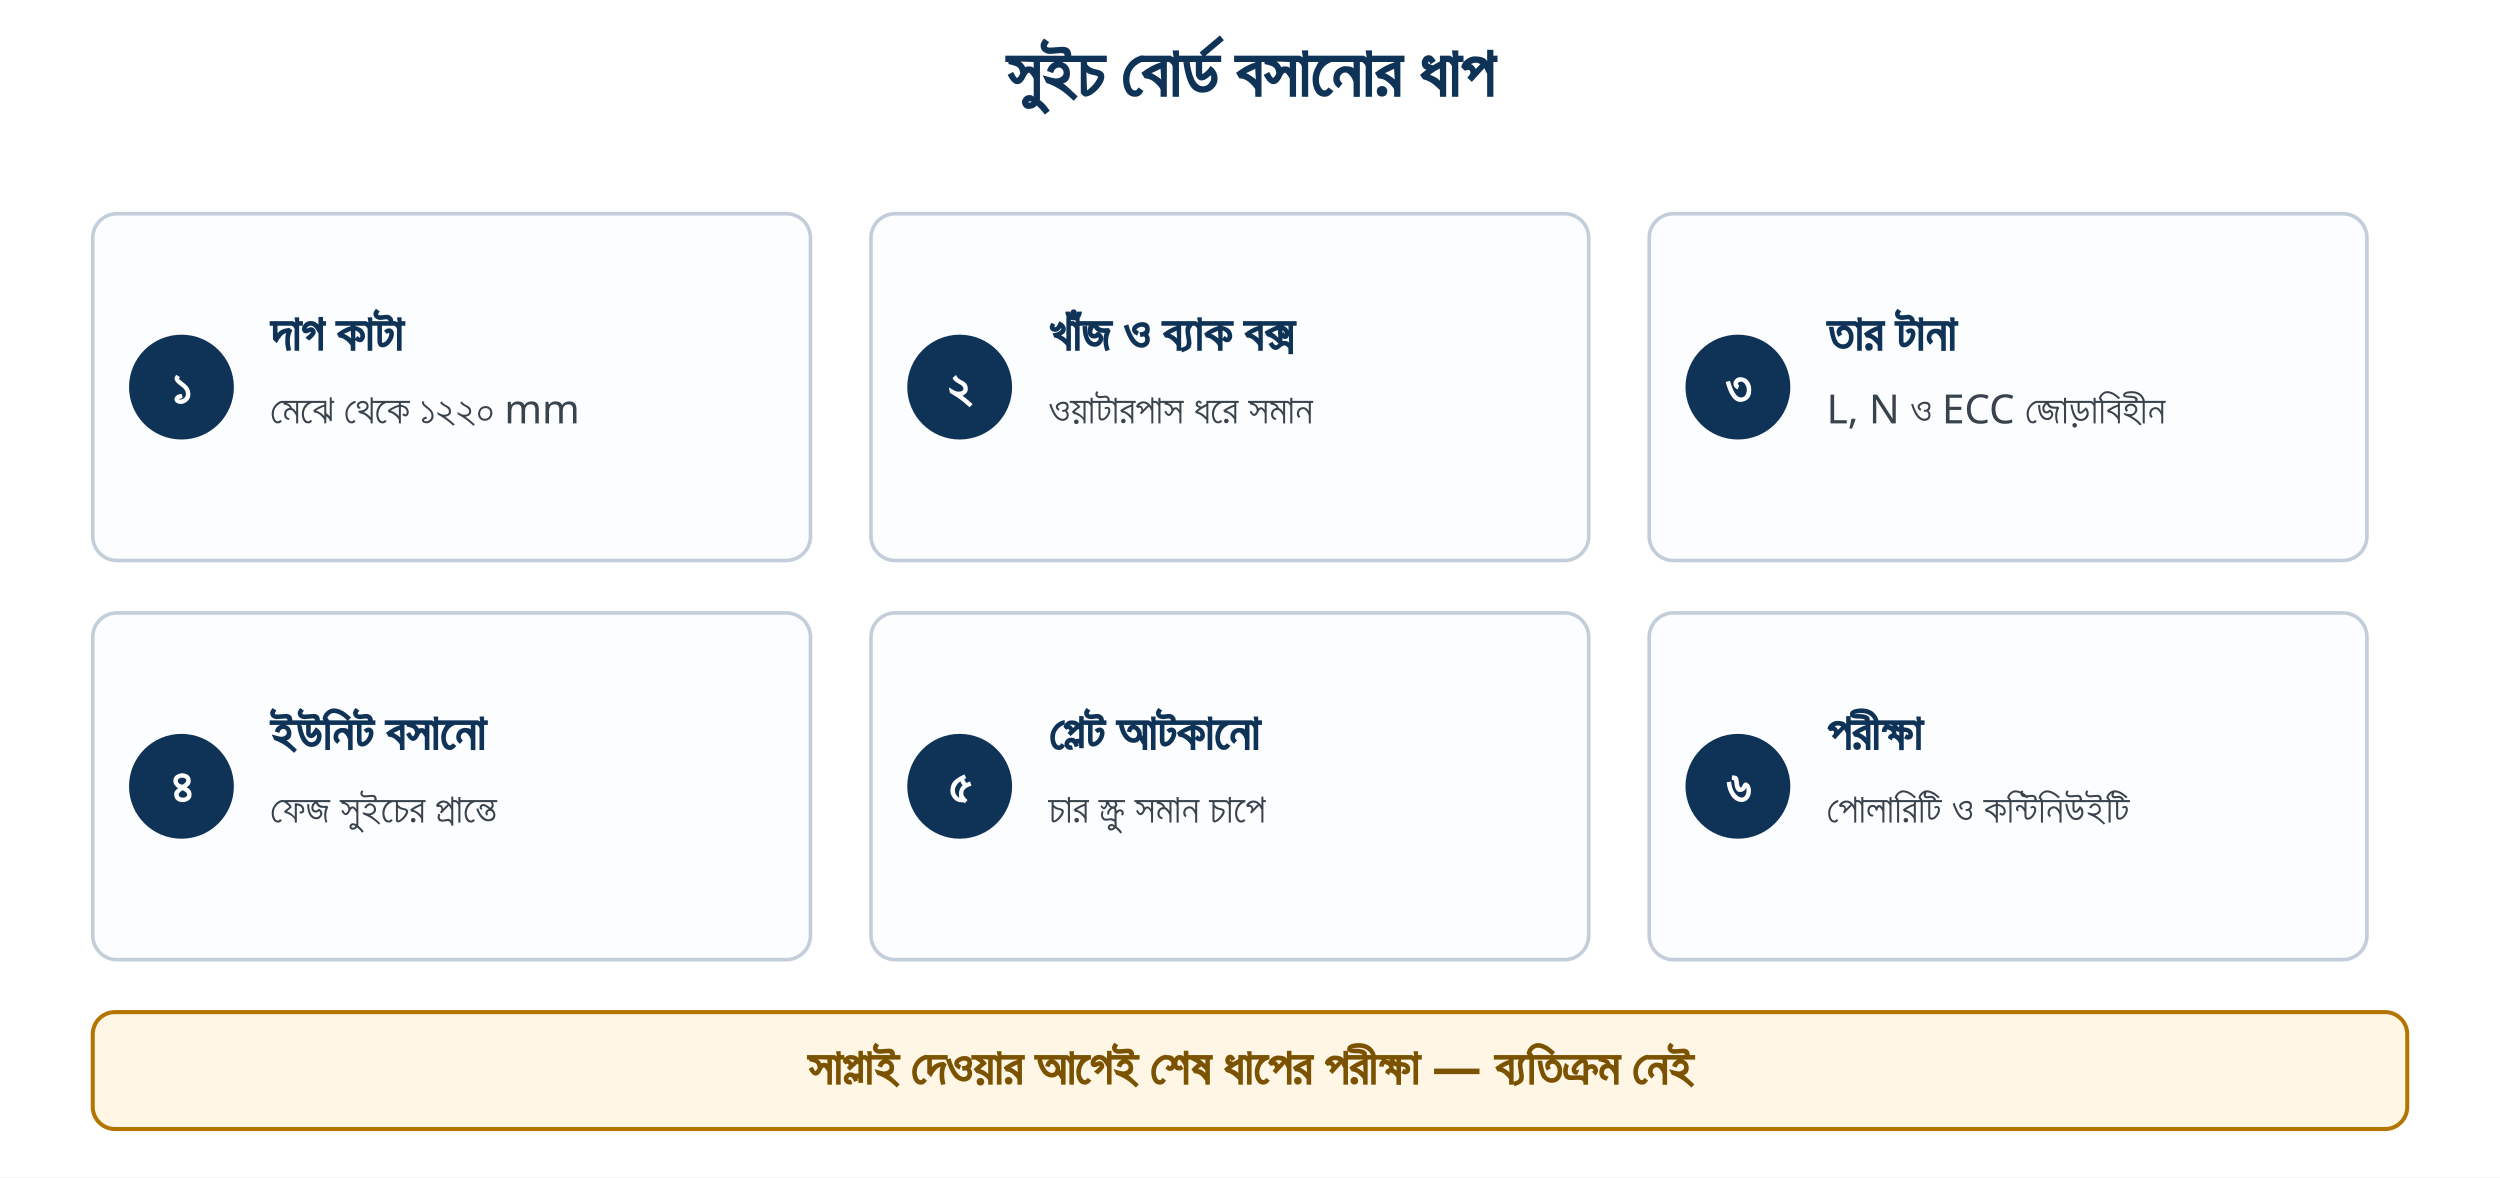
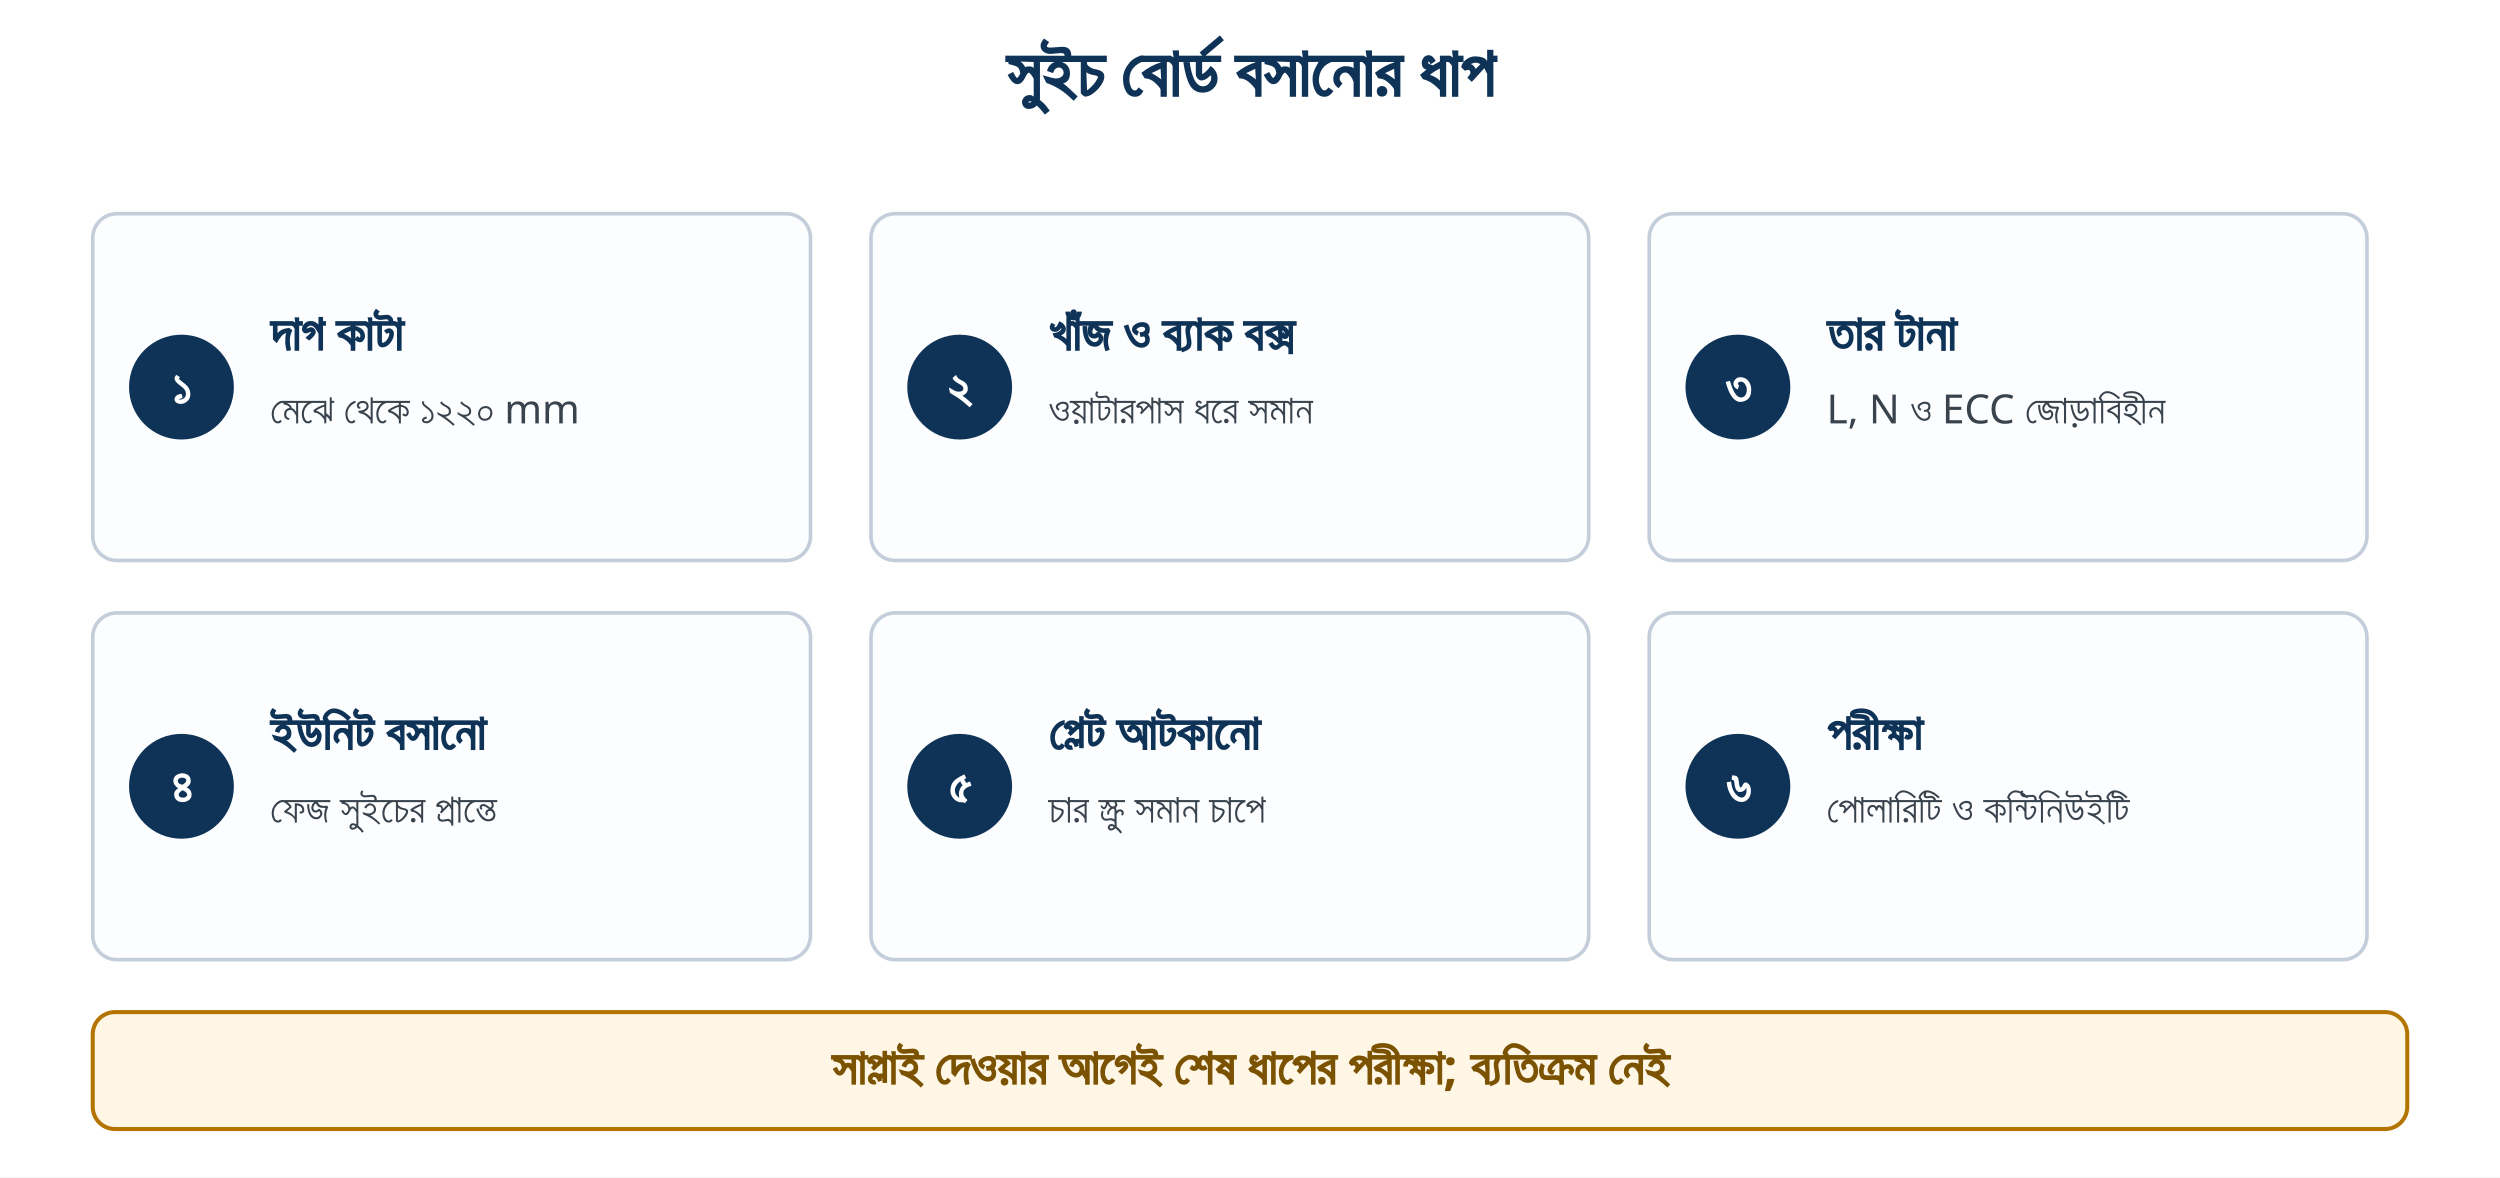
<svg xmlns="http://www.w3.org/2000/svg" width="1240" height="584" viewBox="0 0 1240 584">
  <rect width="1240" height="584" fill="#FFFFFF" />
  <text x="620.0" y="48.0" font-family="Kalpurush" font-size="34" font-weight="700" fill="#0F3357" text-anchor="middle">সুইচ বোর্ড বসানোর ধাপ</text>
  <rect x="46.0" y="106.0" width="356.0" height="172.0" rx="12" fill="#FCFDFE" stroke="#C3CEDA" stroke-width="1.8" />
  <circle cx="90.0" cy="192.0" r="26.0" fill="#0F3357" stroke="none" stroke-width="2" />
  <text x="90.0" y="200.4" font-family="Kalpurush" font-size="24" font-weight="700" fill="#FFFFFF" text-anchor="middle">১</text>
  <text x="134.0" y="174.0" font-family="Kalpurush" font-size="24.5" font-weight="700" fill="#0F3357" text-anchor="start">দাগ কাটা</text>
  <text x="134.0" y="210.0" font-family="Kalpurush" font-size="20" font-weight="400" fill="#39434D" text-anchor="start">মেঝে থেকে ১২২০ mm</text>
  <rect x="432.0" y="106.0" width="356.0" height="172.0" rx="12" fill="#FCFDFE" stroke="#C3CEDA" stroke-width="1.8" />
  <circle cx="476.0" cy="192.0" r="26.0" fill="#0F3357" stroke="none" stroke-width="2" />
  <text x="476.0" y="200.4" font-family="Kalpurush" font-size="24" font-weight="700" fill="#FFFFFF" text-anchor="middle">২</text>
  <text x="520.0" y="174.0" font-family="Kalpurush" font-size="24.5" font-weight="700" fill="#0F3357" text-anchor="start">খাঁজ ও ব্যাক বক্স</text>
  <text x="520.0" y="210.0" font-family="Kalpurush" font-size="20" font-weight="400" fill="#39434D" text-anchor="start">ওয়াটারপাস ধরে সমান</text>
  <rect x="818.0" y="106.0" width="356.0" height="172.0" rx="12" fill="#FCFDFE" stroke="#C3CEDA" stroke-width="1.8" />
  <circle cx="862.0" cy="192.0" r="26.0" fill="#0F3357" stroke="none" stroke-width="2" />
  <text x="862.0" y="200.4" font-family="Kalpurush" font-size="24" font-weight="700" fill="#FFFFFF" text-anchor="middle">৩</text>
  <text x="906.0" y="174.0" font-family="Kalpurush" font-size="24.5" font-weight="700" fill="#0F3357" text-anchor="start">তার টানা</text>
  <text x="906.0" y="210.0" font-family="Kalpurush" font-size="20" font-weight="400" fill="#39434D" text-anchor="start">L, N ও ECC জোড়াবিহীন</text>
  <rect x="46.0" y="304.0" width="356.0" height="172.0" rx="12" fill="#FCFDFE" stroke="#C3CEDA" stroke-width="1.8" />
  <circle cx="90.0" cy="390.0" r="26.0" fill="#0F3357" stroke="none" stroke-width="2" />
  <text x="90.0" y="398.4" font-family="Kalpurush" font-size="24" font-weight="700" fill="#FFFFFF" text-anchor="middle">৪</text>
  <text x="134.0" y="372.0" font-family="Kalpurush" font-size="24.5" font-weight="700" fill="#0F3357" text-anchor="start">ইউনিট বসানো</text>
  <text x="134.0" y="408.0" font-family="Kalpurush" font-size="20" font-weight="400" fill="#39434D" text-anchor="start">ফেজ সুইচের প্রান্তে</text>
  <rect x="432.0" y="304.0" width="356.0" height="172.0" rx="12" fill="#FCFDFE" stroke="#C3CEDA" stroke-width="1.8" />
  <circle cx="476.0" cy="390.0" r="26.0" fill="#0F3357" stroke="none" stroke-width="2" />
  <text x="476.0" y="398.4" font-family="Kalpurush" font-size="24" font-weight="700" fill="#FFFFFF" text-anchor="middle">৫</text>
  <text x="520.0" y="372.0" font-family="Kalpurush" font-size="24.5" font-weight="700" fill="#0F3357" text-anchor="start">প্লেট আটকানো</text>
  <text x="520.0" y="408.0" font-family="Kalpurush" font-size="20" font-weight="400" fill="#39434D" text-anchor="start">চার স্ক্রু সমান চাপে</text>
  <rect x="818.0" y="304.0" width="356.0" height="172.0" rx="12" fill="#FCFDFE" stroke="#C3CEDA" stroke-width="1.8" />
  <circle cx="862.0" cy="390.0" r="26.0" fill="#0F3357" stroke="none" stroke-width="2" />
  <text x="862.0" y="398.4" font-family="Kalpurush" font-size="24" font-weight="700" fill="#FFFFFF" text-anchor="middle">৬</text>
  <text x="906.0" y="372.0" font-family="Kalpurush" font-size="24.5" font-weight="700" fill="#0F3357" text-anchor="start">পরীক্ষা</text>
  <text x="906.0" y="408.0" font-family="Kalpurush" font-size="20" font-weight="400" fill="#39434D" text-anchor="start">পোলারিটি ও কন্টিনিউইটি</text>
  <rect x="46.0" y="502.0" width="1148.0" height="58.0" rx="11" fill="#FFF6E5" stroke="#B47500" stroke-width="2" />
-   <text x="620.0" y="538.0" font-family="Kalpurush" font-size="24.5" font-weight="700" fill="#7A5200" text-anchor="middle">সাপ্লাই দেওয়ার আগেই শেষ ধাপের পরীক্ষা — ব্যতিক্রম নেই</text>
+   <text x="620.0" y="538.0" font-family="Kalpurush" font-size="24.5" font-weight="700" fill="#7A5200" text-anchor="middle">সাপ্লাই দেওয়ার আগেই শেষ ধাপের পরীক্ষা; ব্যতিক্রম নেই</text>
</svg>
